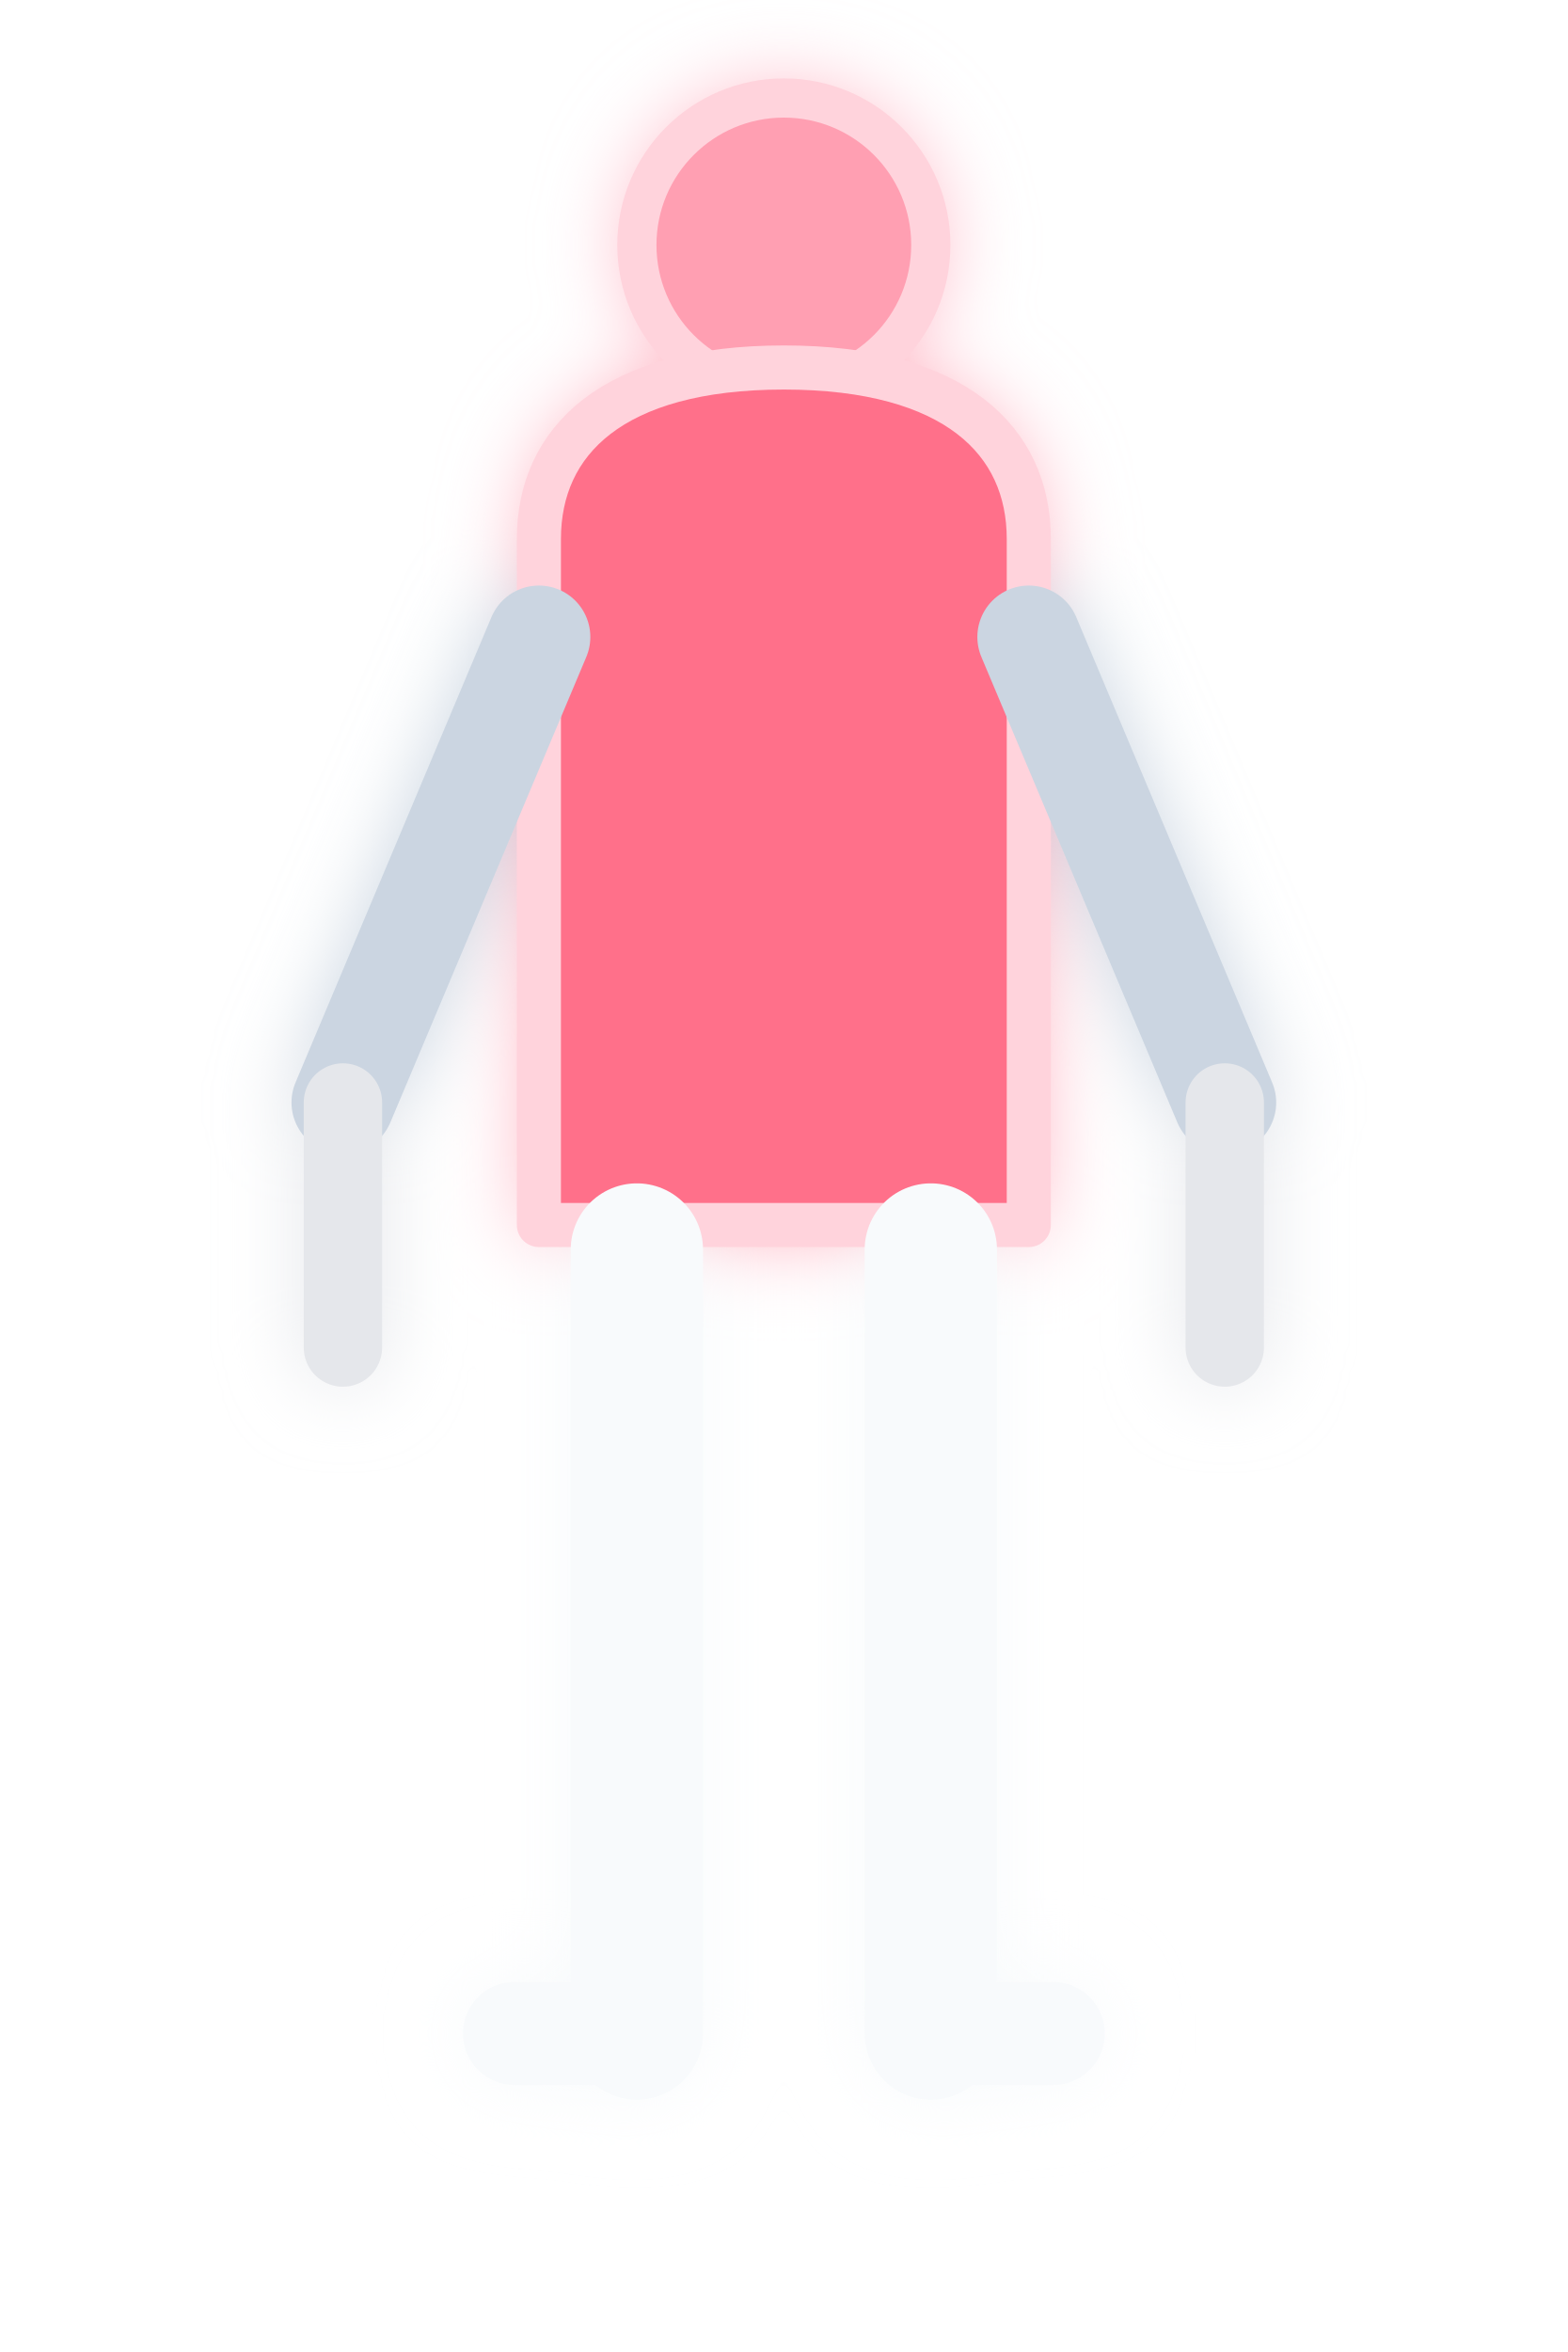
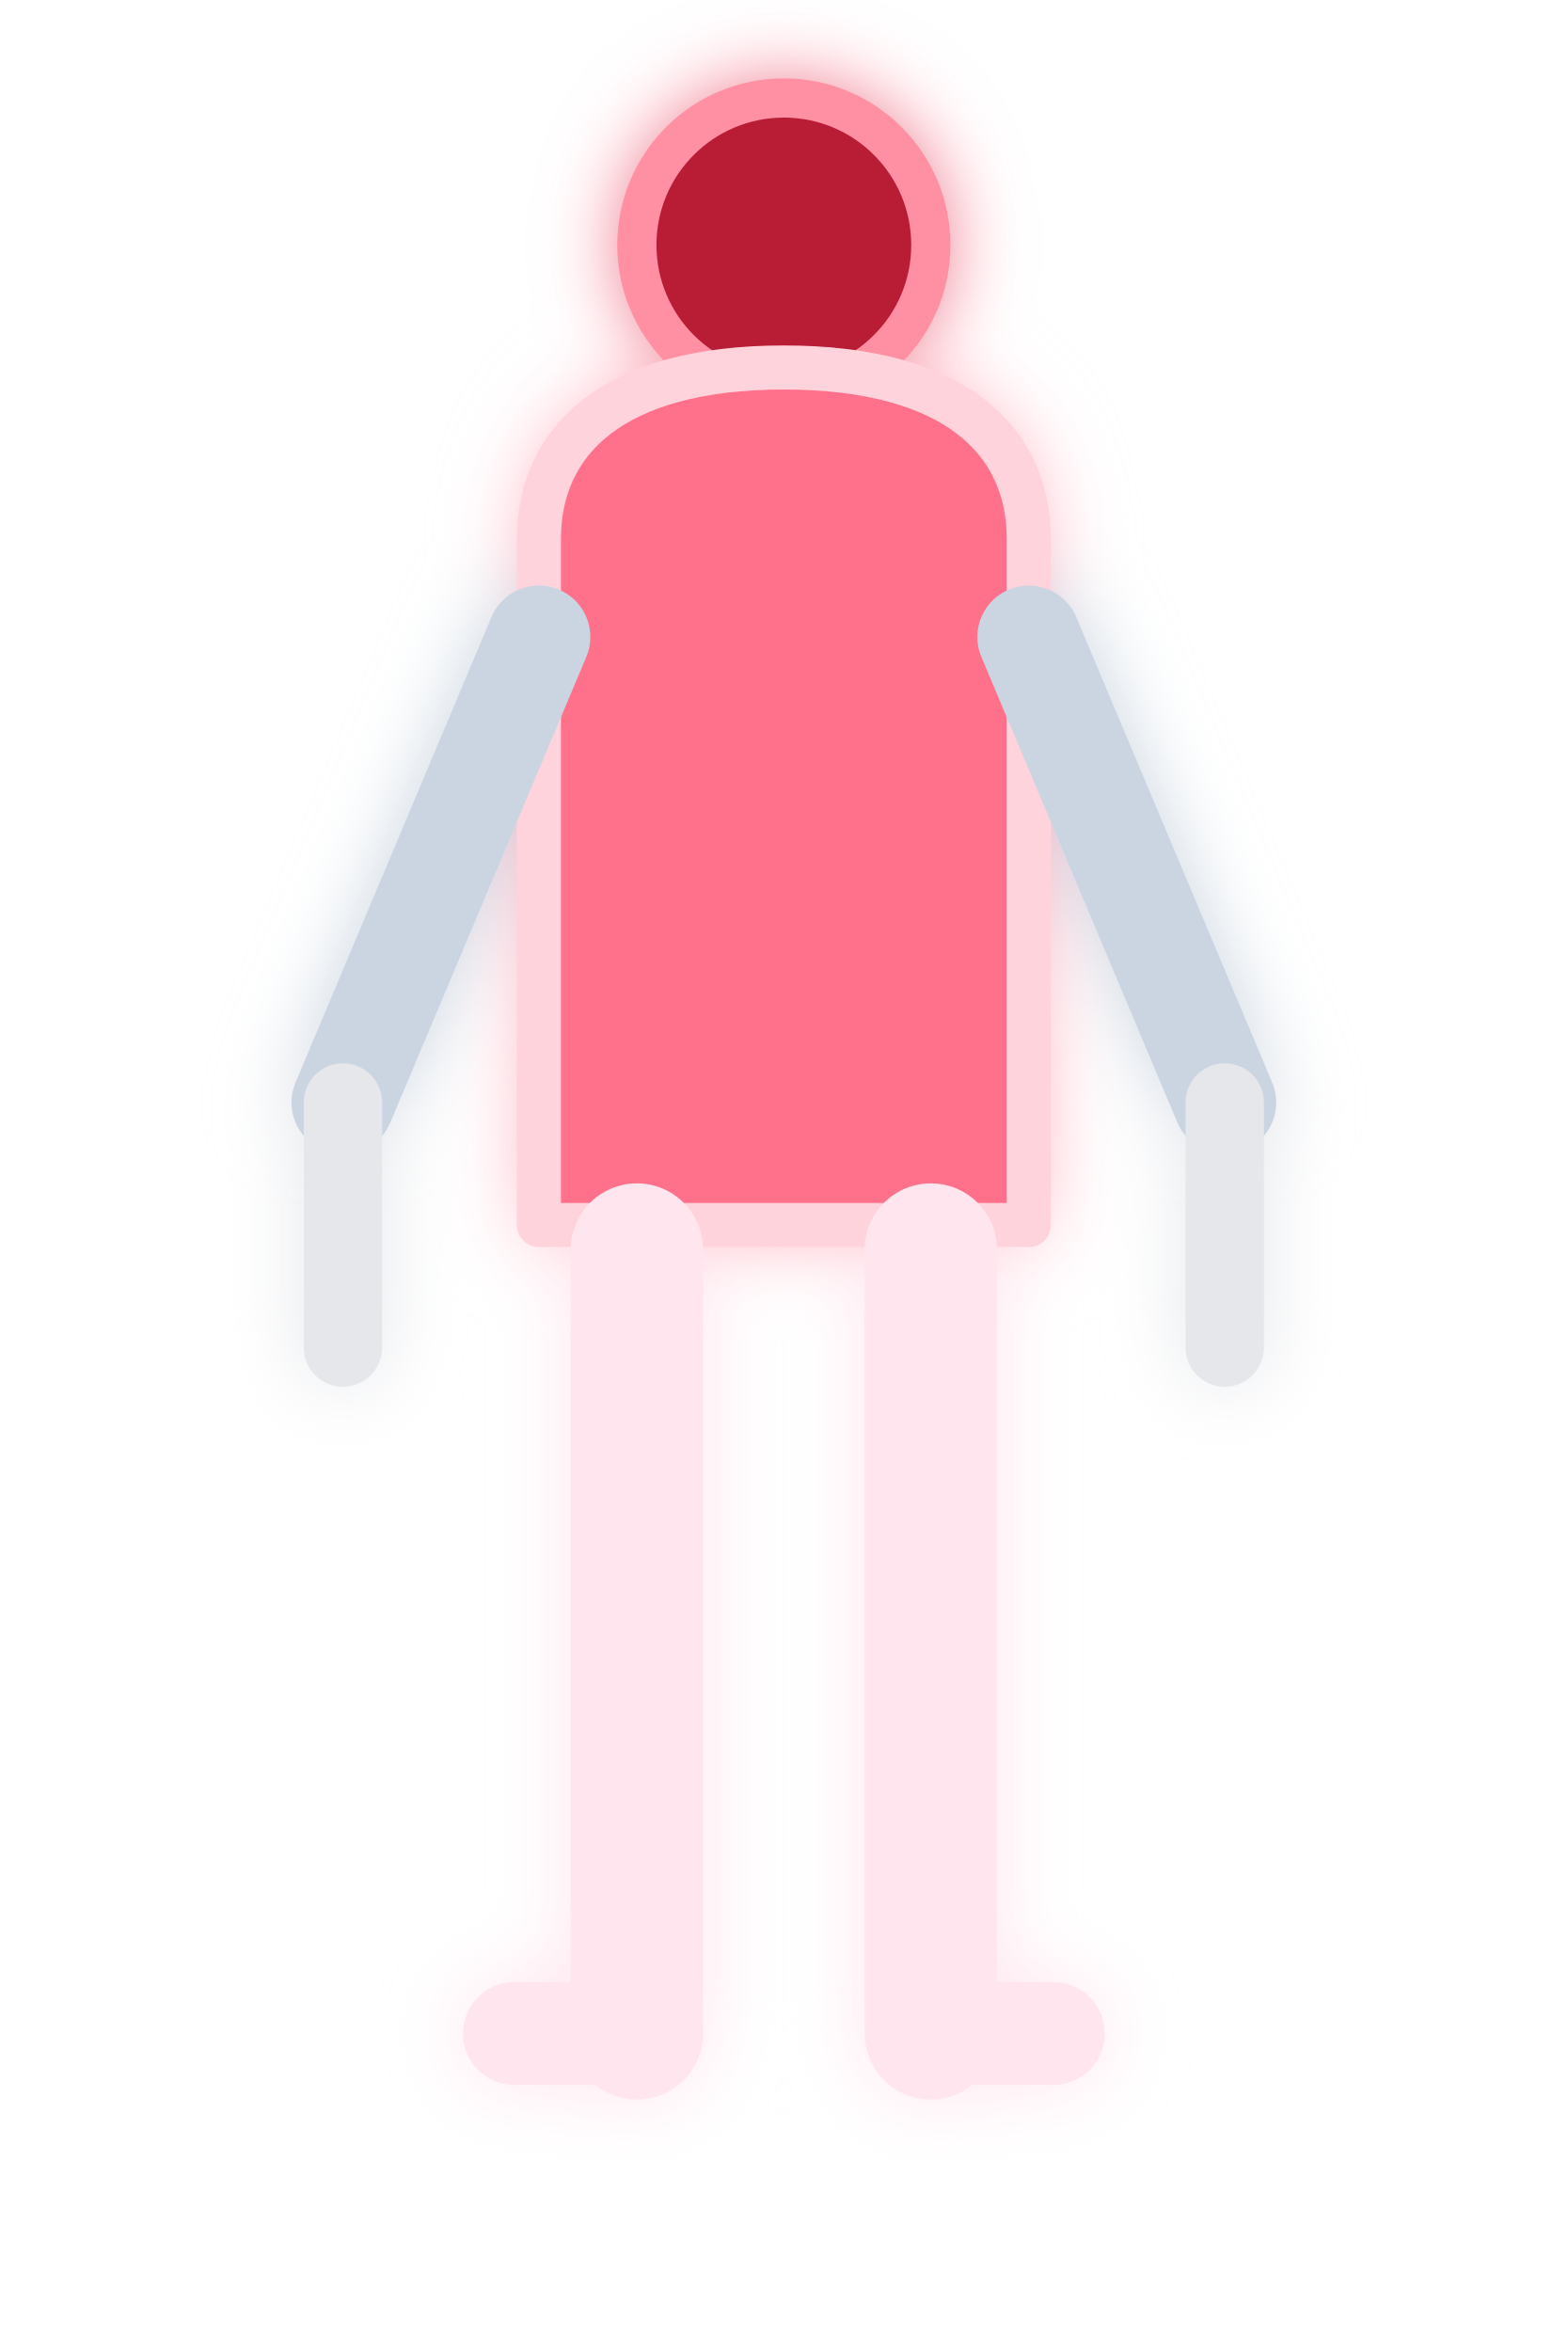
<svg xmlns="http://www.w3.org/2000/svg" viewBox="0 0 64 96" role="img" aria-labelledby="title desc">
  <defs>
    <filter id="soft-glow" x="-30%" y="-20%" width="160%" height="150%">
      <feGaussianBlur stdDeviation="1.6" result="blur" />
      <feMerge>
        <feMergeNode in="blur" />
        <feMergeNode in="SourceGraphic" />
      </feMerge>
    </filter>
  </defs>
  <g fill="none" stroke-linecap="round" stroke-linejoin="round" filter="url(#soft-glow)">
-     <circle cx="32" cy="10" r="6" fill="#ff9fb2" stroke="#ffd3dc" stroke-width="1.6" />
+     <circle cx="32" cy="10" r="6" fill="#b91c35" stroke="#ff8fa3" stroke-width="1.6" />
    <path d="M22 22c0-4 3-7 10-7s10 3 10 7v28H22Z" fill="#ff708a" stroke="#ffd3dc" stroke-width="1.8" />
    <path d="M22 26 14 45M42 26l8 19" stroke="#cbd5e1" stroke-width="4.2" />
    <path d="M14 45v10M50 45v10" stroke="#e5e7eb" stroke-width="3.2" />
-     <path d="M26 51v32M38 51v32" stroke="#f8fafc" stroke-width="5.4" />
-     <path d="M26 83h-5M38 83h5" stroke="#f8fafc" stroke-width="4.2" />
+     <path d="M26 51v32M38 51v32" stroke="#ffe6ee" stroke-width="5.4" />
+     <path d="M26 83h-5M38 83h5" stroke="#ffe6ee" stroke-width="4.2" />
  </g>
</svg>
